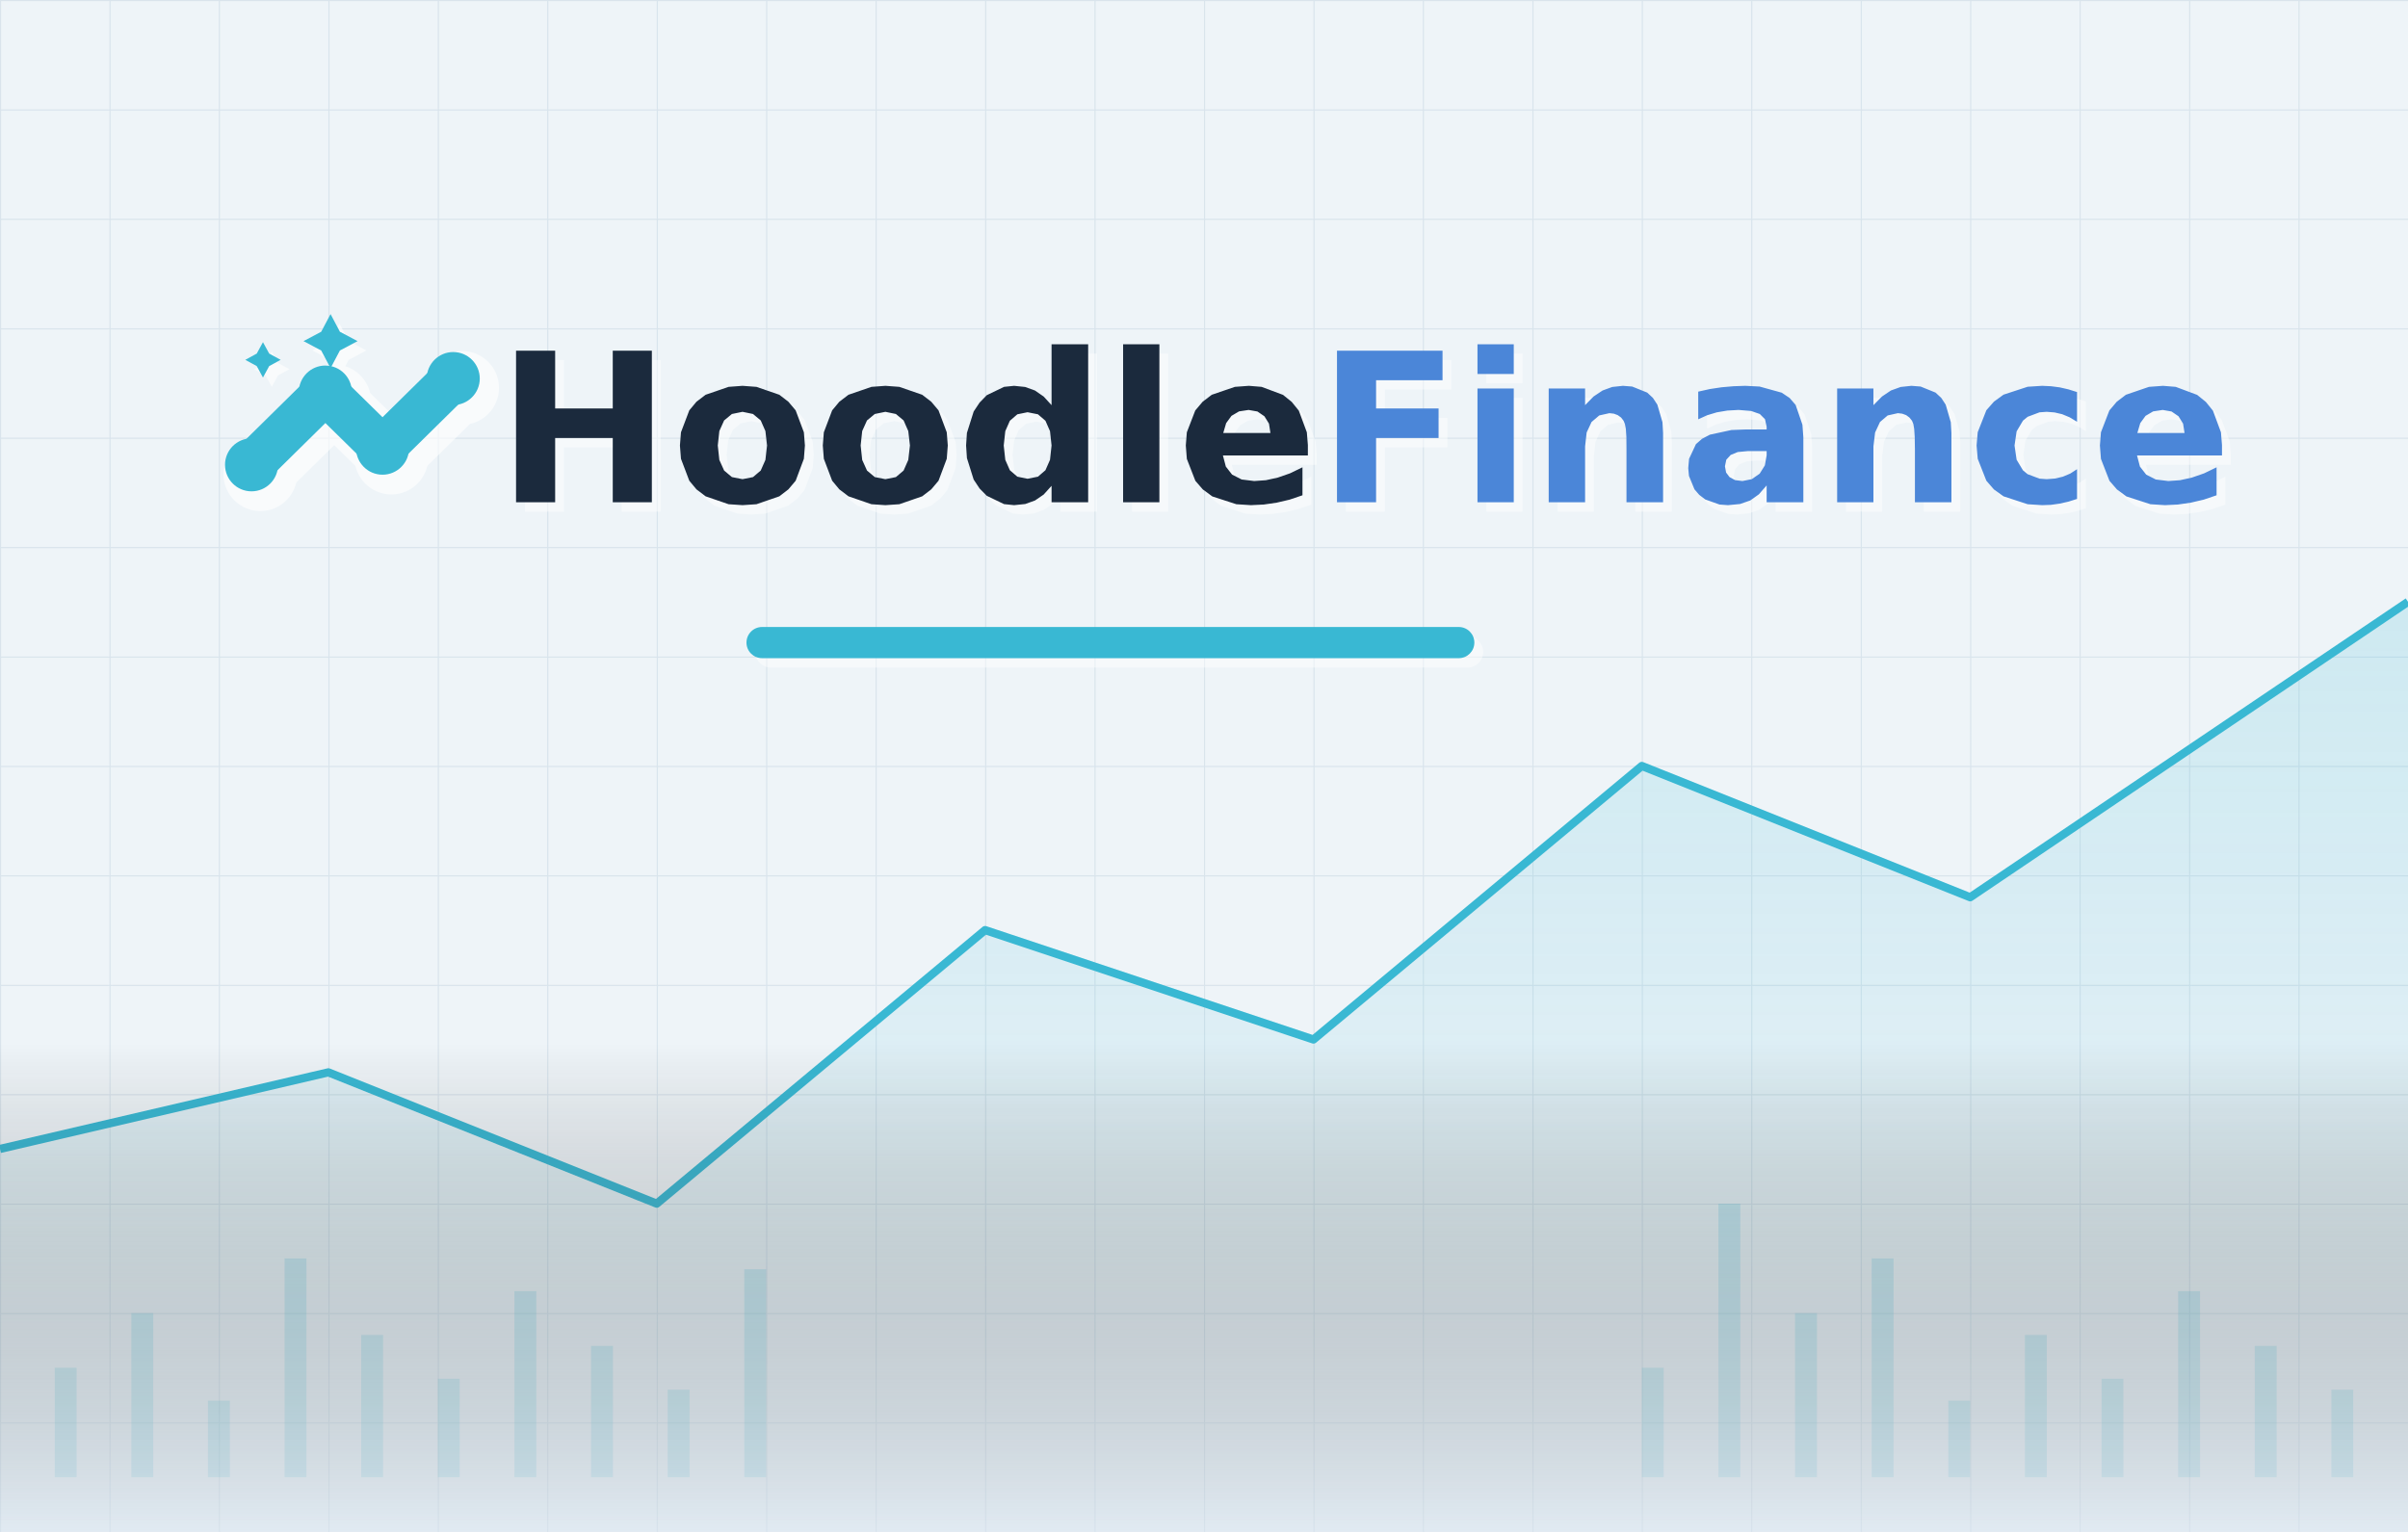
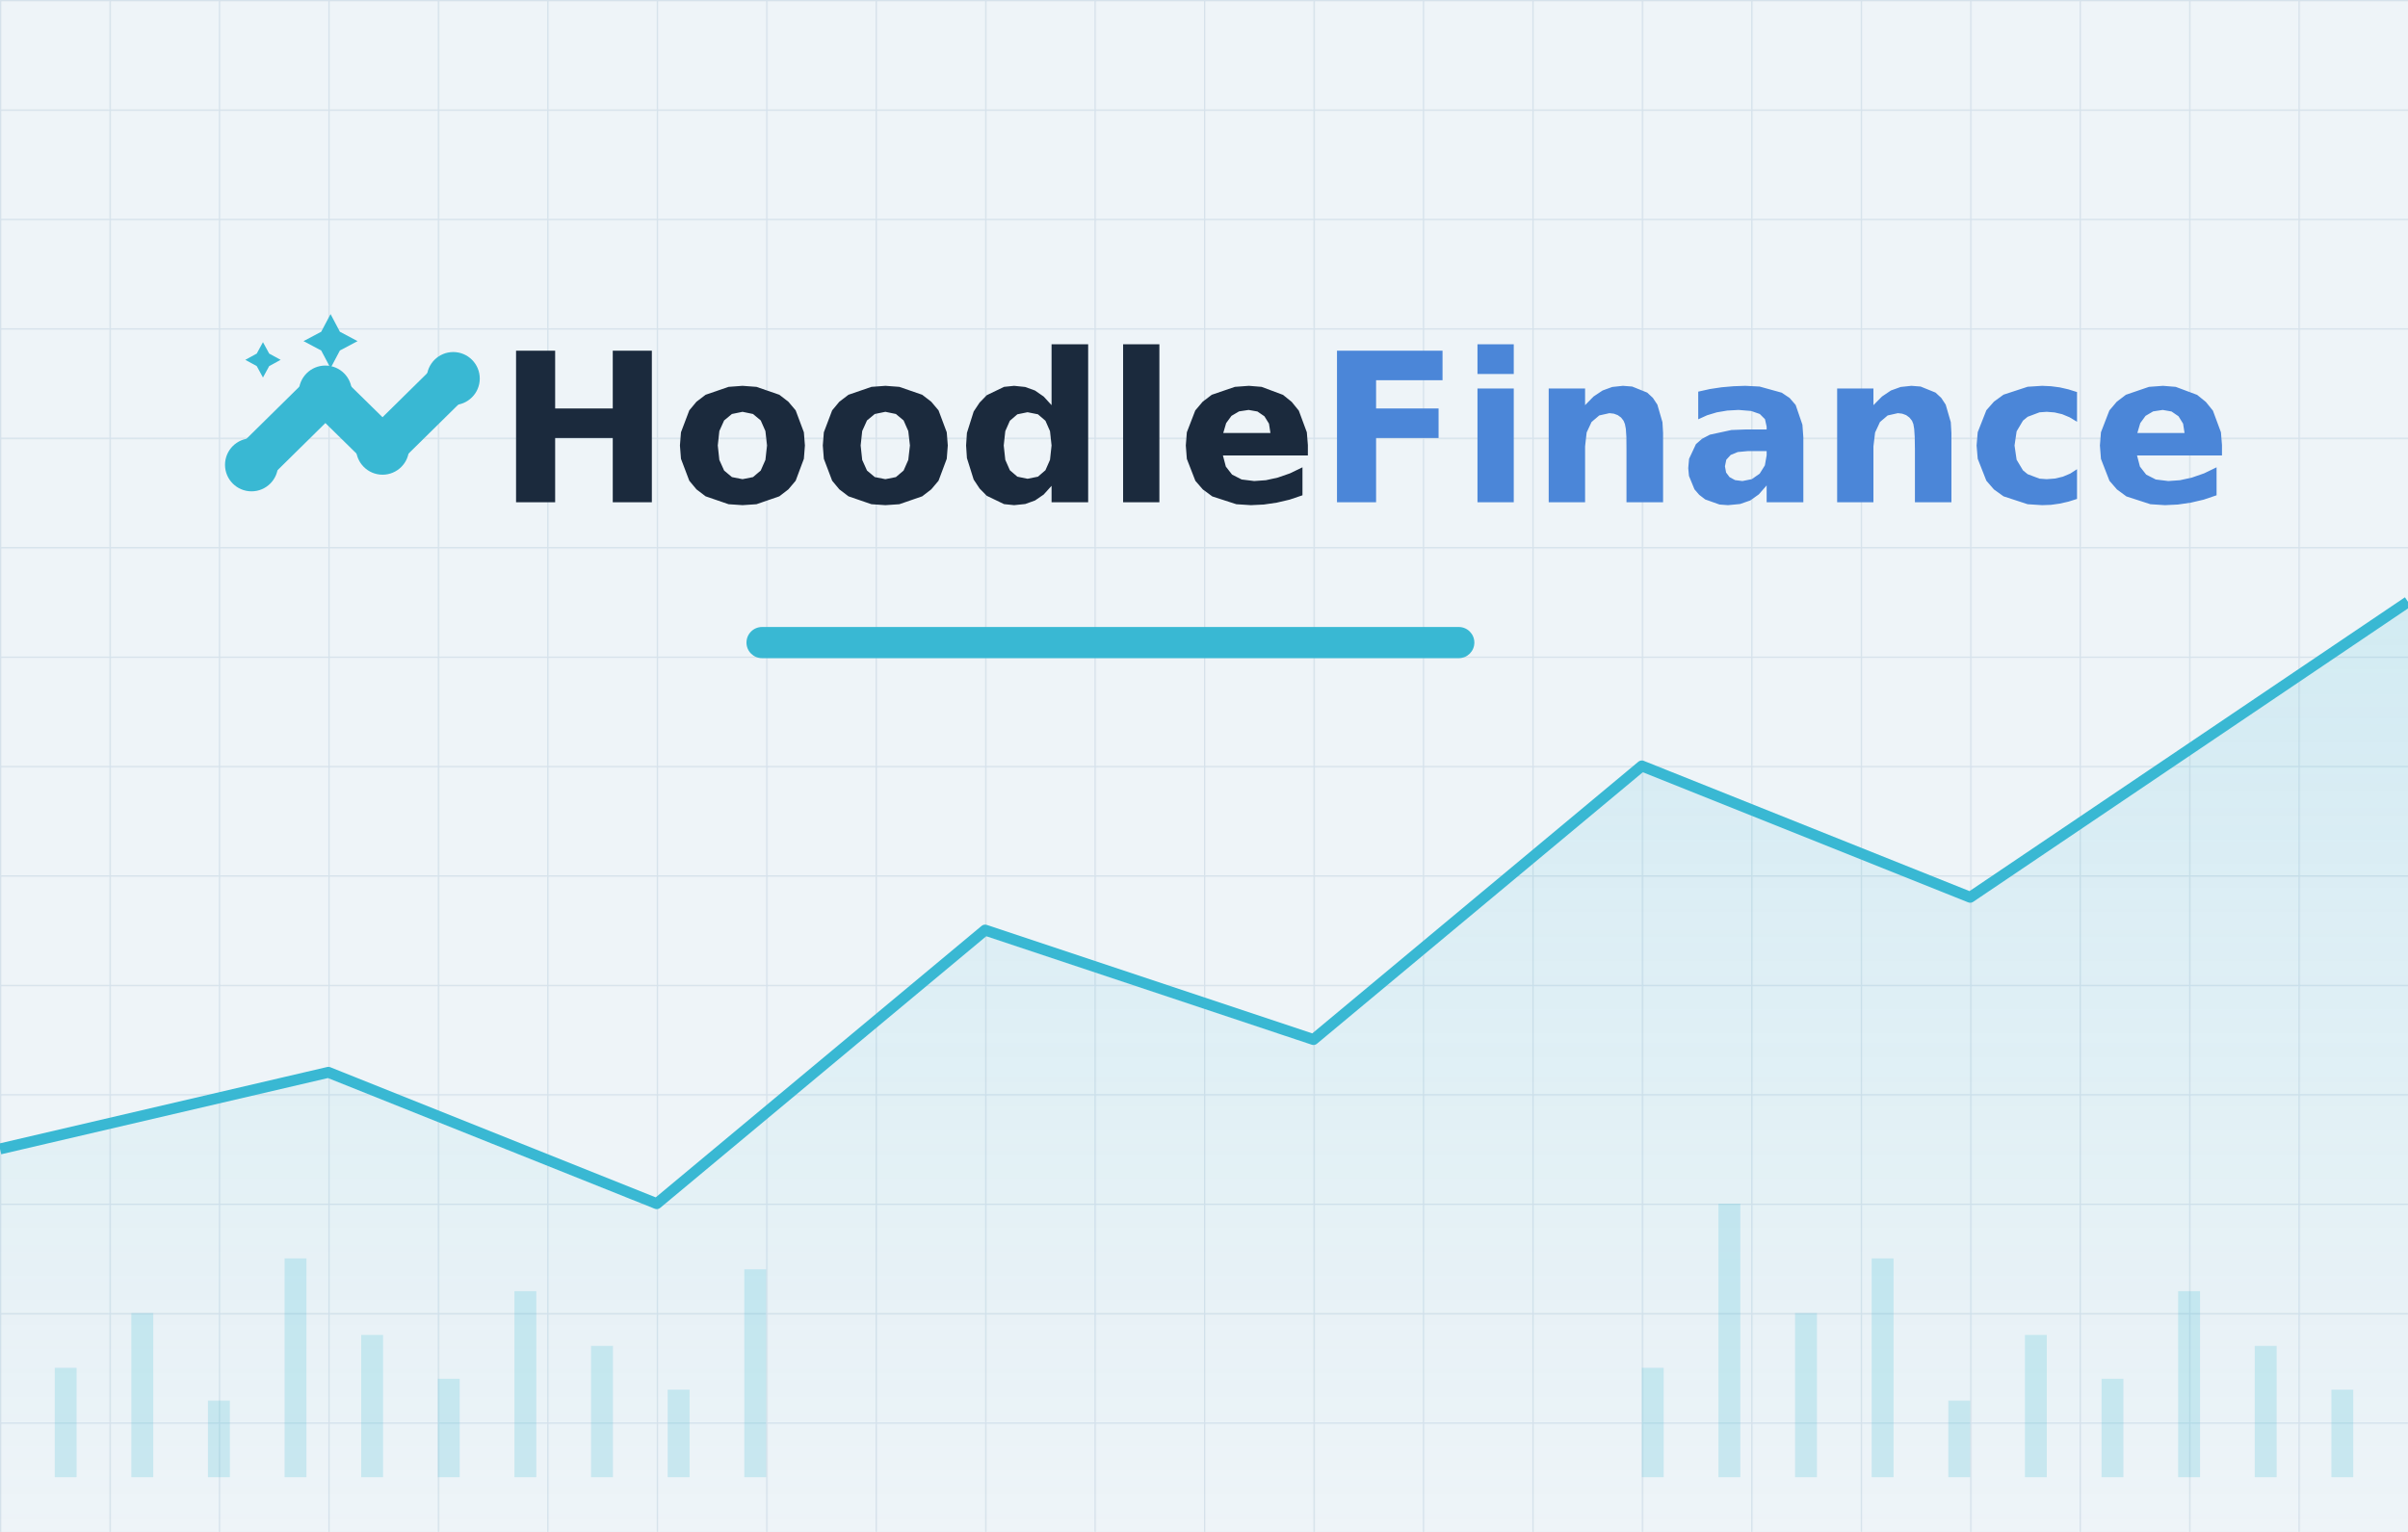
<svg xmlns="http://www.w3.org/2000/svg" width="220" height="140" viewBox="0 0 220 140" role="img" aria-label="HoodleFinance banner">
  <defs>
    <style>
      .bg { fill: #eef4f8; }
      .grid-stroke { stroke: #5d86ab; }
      .secondary-fill { fill: #39b8d3; }
      .secondary-stroke { stroke: #39b8d3; }
      .tertiary-fill { fill: #d79b55; }
      .text-fill { fill: #1b2a3d; }
      .finance-fill { fill: #4b86d8; }
-       .muted-fill { fill: rgba(27, 42, 61, 0.72); }
-       .shadow-fill { fill: rgba(255, 255, 255, 0.74); }
-       .box-fill { fill: rgba(255, 255, 255, 0.84); }
-       .box-stroke { stroke: rgba(93, 134, 171, 0.28); }
    </style>
    <pattern id="grid" width="10" height="10" patternUnits="userSpaceOnUse">
-       <path d="M10 0H0V10" fill="none" class="grid-stroke" stroke-width="0.2" opacity="0.15" />
+       <path d="M10 0H0V10" fill="none" class="grid-stroke" stroke-width="0.24" opacity="0.17" />
    </pattern>
    <linearGradient id="chartFill" x1="0" y1="0" x2="0" y2="1">
-       <stop offset="0%" stop-color="#39b8d3" stop-opacity="0.18" />
+       <stop offset="0%" stop-color="#39b8d3" stop-opacity="0.15" />
      <stop offset="100%" stop-color="#39b8d3" stop-opacity="0" />
-     </linearGradient>
-     <linearGradient id="depthFade" x1="0" y1="0" x2="0" y2="1">
-       <stop offset="0%" stop-color="#000000" stop-opacity="0" />
-       <stop offset="68%" stop-color="#000000" stop-opacity="0" />
-       <stop offset="100%" stop-color="#d8e4ef" stop-opacity="0.55" />
    </linearGradient>
  </defs>
  <rect width="220" height="140" class="bg" />
  <rect width="220" height="140" fill="url(#grid)" />
  <g class="secondary-fill" opacity="0.2">
    <rect x="5" y="125" width="2" height="10" />
    <rect x="12" y="120" width="2" height="15" />
    <rect x="19" y="128" width="2" height="7" />
    <rect x="26" y="115" width="2" height="20" />
    <rect x="33" y="122" width="2" height="13" />
    <rect x="40" y="126" width="2" height="9" />
    <rect x="47" y="118" width="2" height="17" />
    <rect x="54" y="123" width="2" height="12" />
    <rect x="61" y="127" width="2" height="8" />
    <rect x="68" y="116" width="2" height="19" />
    <rect x="150" y="125" width="2" height="10" />
    <rect x="157" y="110" width="2" height="25" />
    <rect x="164" y="120" width="2" height="15" />
    <rect x="171" y="115" width="2" height="20" />
    <rect x="178" y="128" width="2" height="7" />
    <rect x="185" y="122" width="2" height="13" />
    <rect x="192" y="126" width="2" height="9" />
    <rect x="199" y="118" width="2" height="17" />
    <rect x="206" y="123" width="2" height="12" />
    <rect x="213" y="127" width="2" height="8" />
  </g>
  <path d="M0 105L30 98L60 110L90 85L120 95L150 70L180 82L220 55V140H0Z" fill="url(#chartFill)" />
-   <path d="M0 105L30 98L60 110L90 85L120 95L150 70L180 82L220 55" fill="none" class="secondary-stroke" stroke-width="0.75" stroke-linejoin="round" />
+   <path d="M0 105L30 98L60 110L90 85L120 95L150 70L180 82L220 55" fill="none" class="secondary-stroke" stroke-width="1" stroke-linejoin="round" />
  <g transform="translate(110 44) scale(0.95) translate(-110 -44)">
-     <g transform="translate(0.85 0.9)" opacity="0.62">
-       <g transform="translate(15.8 29.3)">
-         <path d="M2.6 13.1 L9.7 6.1 L15.2 11.5 L22.0 4.8" fill="none" stroke="#ffffff" stroke-width="6.0" stroke-linecap="round" stroke-linejoin="round" />
-         <circle cx="2.6" cy="13.1" r="3.55" fill="#ffffff" />
-         <circle cx="9.7" cy="6.1" r="3.55" fill="#ffffff" />
-         <circle cx="15.2" cy="11.5" r="3.55" fill="#ffffff" />
-         <circle cx="22.0" cy="4.8" r="3.55" fill="#ffffff" />
-         <path d="M3.7 1.3 L4.3 2.4 L5.4 3.0 L4.3 3.6 L3.7 4.7 L3.1 3.6 L2.0 3.0 L3.1 2.4 Z" fill="#ffffff" />
-         <path d="M10.2 -1.4 L11.1 0.3 L12.8 1.2 L11.1 2.1 L10.2 3.8 L9.3 2.1 L7.6 1.2 L9.3 0.3 Z" fill="#ffffff" />
-       </g>
-       <path d="M43.84,31.42 L47.60,31.42 L47.60,36.98 L53.14,36.98 L53.14,31.42 L56.90,31.42 L56.90,46.00 L53.14,46.00 L53.14,39.82 L47.60,39.82 L47.60,46.00 L43.84,46.00 L43.84,31.42 Z M65.62,37.30 L64.60,37.51 L63.85,38.13 L63.39,39.15 L63.24,40.54 L63.39,41.93 L63.85,42.95 L64.60,43.58 L65.62,43.78 L66.63,43.58 L67.37,42.95 L67.82,41.93 L67.98,40.54 L67.82,39.15 L67.37,38.13 L66.63,37.51 L65.62,37.30 Z M65.62,34.80 L66.96,34.90 L69.16,35.66 L70.03,36.33 L70.73,37.16 L71.52,39.27 L71.62,40.54 L71.52,41.82 L70.73,43.93 L70.03,44.76 L69.16,45.43 L66.96,46.19 L65.62,46.28 L64.28,46.19 L62.07,45.43 L61.19,44.76 L60.50,43.93 L59.70,41.82 L59.60,40.54 L59.70,39.27 L60.50,37.16 L61.19,36.33 L62.07,35.66 L64.28,34.90 L65.62,34.80 Z M79.36,37.30 L78.34,37.51 L77.59,38.13 L77.13,39.15 L76.98,40.54 L77.13,41.93 L77.59,42.95 L78.34,43.58 L79.36,43.78 L80.37,43.58 L81.11,42.95 L81.56,41.93 L81.72,40.54 L81.56,39.15 L81.11,38.13 L80.37,37.51 L79.36,37.30 Z M79.36,34.80 L80.70,34.90 L82.90,35.66 L83.77,36.33 L84.47,37.16 L85.26,39.27 L85.36,40.54 L85.26,41.82 L84.47,43.93 L83.77,44.76 L82.90,45.43 L80.70,46.19 L79.36,46.28 L78.02,46.19 L75.81,45.43 L74.93,44.76 L74.24,43.93 L73.44,41.82 L73.34,40.54 L73.44,39.27 L74.24,37.16 L74.93,36.33 L75.81,35.66 L78.02,34.90 L79.36,34.80 Z M95.34,36.66 L95.34,30.80 L98.86,30.80 L98.86,46.00 L95.34,46.00 L95.34,44.42 L94.58,45.26 L93.75,45.83 L92.81,46.17 L91.74,46.28 L90.77,46.18 L89.11,45.38 L88.42,44.68 L87.85,43.82 L87.20,41.75 L87.12,40.54 L87.20,39.33 L87.85,37.27 L88.42,36.41 L89.11,35.70 L90.77,34.90 L91.74,34.80 L92.80,34.91 L93.74,35.25 L94.58,35.83 L95.34,36.66 Z M93.03,43.74 L94.03,43.54 L94.75,42.92 L95.19,41.92 L95.34,40.54 L95.19,39.16 L94.75,38.16 L94.03,37.54 L93.03,37.34 L92.05,37.54 L91.33,38.16 L90.89,39.16 L90.74,40.54 L90.89,41.92 L91.33,42.92 L92.05,43.54 L93.03,43.74 Z M102.22,30.80 L105.71,30.80 L105.71,46.00 L102.22,46.00 L102.22,30.80 Z M119.99,40.50 L119.99,41.50 L111.82,41.50 L112.10,42.57 L112.70,43.34 L113.62,43.81 L114.83,43.96 L115.95,43.88 L117.09,43.63 L118.27,43.22 L119.47,42.64 L119.47,45.33 L118.23,45.75 L116.99,46.04 L115.75,46.22 L114.51,46.28 L113.11,46.19 L110.80,45.44 L109.89,44.77 L109.17,43.94 L108.35,41.83 L108.25,40.54 L108.35,39.27 L109.16,37.17 L109.87,36.33 L110.75,35.66 L112.97,34.90 L114.32,34.80 L115.54,34.90 L117.60,35.67 L118.44,36.35 L119.12,37.19 L119.89,39.27 L119.99,40.50 Z M116.39,39.34 L116.25,38.44 L115.81,37.73 L115.14,37.27 L114.29,37.12 L113.37,37.26 L112.64,37.69 L112.13,38.39 L111.85,39.34 L116.39,39.34 Z M122.79,31.42 L132.94,31.42 L132.94,34.26 L126.55,34.26 L126.55,36.98 L132.56,36.98 L132.56,39.82 L126.55,39.82 L126.55,46.00 L122.79,46.00 L122.79,31.42 Z M136.30,35.06 L139.79,35.06 L139.79,46.00 L136.30,46.00 L136.30,35.06 Z M136.30,30.80 L139.79,30.80 L139.79,33.66 L136.30,33.66 L136.30,30.80 Z M154.15,39.34 L154.15,46.00 L150.63,46.00 L150.63,44.92 L150.63,40.90 L150.62,39.71 L150.57,38.95 L150.48,38.48 L150.35,38.16 L150.11,37.85 L149.79,37.62 L149.42,37.48 L148.99,37.43 L148.01,37.65 L147.27,38.28 L146.80,39.29 L146.65,40.62 L146.65,46.00 L143.15,46.00 L143.15,35.06 L146.65,35.06 L146.65,36.66 L147.46,35.83 L148.33,35.25 L149.26,34.91 L150.29,34.80 L151.18,34.87 L152.62,35.45 L153.17,35.96 L153.60,36.61 L154.09,38.30 L154.15,39.34 Z M162.29,41.08 L161.33,41.17 L160.65,41.45 L160.23,41.91 L160.10,42.54 L160.21,43.14 L160.54,43.58 L161.07,43.87 L161.78,43.96 L162.68,43.78 L163.44,43.25 L163.94,42.45 L164.11,41.48 L164.11,41.08 L162.29,41.08 Z M167.64,39.76 L167.64,46.00 L164.11,46.00 L164.11,44.38 L163.36,45.24 L162.53,45.83 L161.55,46.17 L160.39,46.28 L159.58,46.22 L158.20,45.73 L157.63,45.29 L157.17,44.76 L156.64,43.47 L156.57,42.72 L156.65,41.82 L157.31,40.41 L157.89,39.90 L158.65,39.50 L160.73,39.05 L162.05,39.00 L164.11,39.00 L164.11,38.73 L163.95,38.01 L163.45,37.51 L162.62,37.22 L161.41,37.12 L160.33,37.18 L159.32,37.35 L158.39,37.63 L157.53,38.02 L157.53,35.36 L158.65,35.11 L159.78,34.94 L160.92,34.84 L162.05,34.80 L163.43,34.87 L165.56,35.46 L166.32,35.97 L166.90,36.64 L167.55,38.54 L167.64,39.76 Z M181.88,39.34 L181.88,46.00 L178.37,46.00 L178.37,44.92 L178.37,40.90 L178.35,39.71 L178.30,38.95 L178.22,38.48 L178.09,38.16 L177.84,37.85 L177.53,37.62 L177.15,37.48 L176.73,37.43 L175.75,37.65 L175.01,38.28 L174.54,39.29 L174.38,40.62 L174.38,46.00 L170.89,46.00 L170.89,35.06 L174.38,35.06 L174.38,36.66 L175.20,35.83 L176.06,35.25 L177.00,34.91 L178.03,34.80 L178.92,34.87 L180.35,35.45 L180.90,35.96 L181.33,36.61 L181.82,38.30 L181.88,39.34 Z M193.96,35.40 L193.96,38.26 L193.25,37.83 L192.53,37.53 L191.80,37.36 L191.04,37.30 L190.35,37.35 L189.21,37.78 L188.76,38.15 L188.15,39.18 L187.95,40.54 L188.15,41.91 L188.76,42.93 L189.21,43.30 L190.35,43.73 L191.04,43.78 L191.84,43.72 L192.60,43.54 L193.31,43.24 L193.96,42.82 L193.96,45.68 L193.14,45.94 L192.30,46.13 L191.45,46.25 L190.60,46.28 L189.21,46.19 L186.89,45.43 L185.97,44.77 L185.24,43.93 L184.41,41.82 L184.30,40.54 L184.41,39.26 L185.24,37.15 L185.97,36.32 L186.89,35.65 L189.21,34.89 L190.60,34.80 L191.46,34.84 L192.30,34.95 L193.13,35.14 L193.96,35.40 Z M207.90,40.50 L207.90,41.50 L199.73,41.50 L200.01,42.57 L200.61,43.34 L201.53,43.81 L202.74,43.96 L203.86,43.88 L205.00,43.63 L206.18,43.22 L207.38,42.64 L207.38,45.33 L206.14,45.75 L204.90,46.04 L203.66,46.22 L202.42,46.28 L201.02,46.19 L198.71,45.44 L197.80,44.77 L197.08,43.94 L196.26,41.83 L196.16,40.54 L196.26,39.27 L197.07,37.17 L197.78,36.33 L198.66,35.66 L200.88,34.90 L202.23,34.80 L203.45,34.90 L205.51,35.67 L206.35,36.35 L207.03,37.19 L207.80,39.27 L207.90,40.50 Z M204.30,39.34 L204.16,38.44 L203.72,37.73 L203.05,37.27 L202.20,37.12 L201.28,37.26 L200.55,37.69 L200.04,38.39 L199.76,39.34 L204.30,39.34 Z" class="shadow-fill" fill-rule="evenodd" />
-       <rect x="66" y="58" width="70" height="3" rx="1.5" ry="1.5" class="shadow-fill" />
-     </g>
    <g transform="translate(15.8 29.3)">
      <path d="M2.6 13.1 L9.7 6.1 L15.2 11.5 L22.0 4.8" fill="none" class="secondary-stroke" stroke-width="4.25" stroke-linecap="round" stroke-linejoin="round" />
      <circle cx="2.6" cy="13.1" r="2.55" class="secondary-fill" />
      <circle cx="9.7" cy="6.1" r="2.55" class="secondary-fill" />
      <circle cx="15.2" cy="11.5" r="2.55" class="secondary-fill" />
      <circle cx="22.0" cy="4.8" r="2.55" class="secondary-fill" />
      <path d="M3.7 1.3 L4.3 2.4 L5.4 3.0 L4.3 3.6 L3.7 4.7 L3.1 3.6 L2.0 3.0 L3.1 2.4 Z" class="secondary-fill" />
      <path d="M10.2 -1.4 L11.1 0.3 L12.8 1.2 L11.1 2.1 L10.2 3.8 L9.3 2.1 L7.6 1.2 L9.3 0.3 Z" class="secondary-fill" />
    </g>
    <path d="M43.84,31.42 L47.60,31.42 L47.60,36.98 L53.14,36.98 L53.14,31.42 L56.90,31.42 L56.90,46.00 L53.14,46.00 L53.14,39.82 L47.60,39.82 L47.60,46.00 L43.84,46.00 L43.84,31.42 Z M65.62,37.30 L64.60,37.51 L63.85,38.13 L63.39,39.15 L63.24,40.54 L63.39,41.93 L63.85,42.95 L64.60,43.58 L65.62,43.78 L66.63,43.58 L67.37,42.95 L67.82,41.93 L67.98,40.54 L67.82,39.15 L67.37,38.13 L66.63,37.51 L65.62,37.30 Z M65.62,34.80 L66.96,34.90 L69.16,35.66 L70.03,36.33 L70.73,37.16 L71.52,39.27 L71.62,40.54 L71.52,41.82 L70.73,43.93 L70.03,44.76 L69.16,45.43 L66.96,46.19 L65.62,46.28 L64.28,46.19 L62.07,45.43 L61.19,44.76 L60.50,43.93 L59.70,41.82 L59.60,40.54 L59.70,39.27 L60.50,37.16 L61.19,36.33 L62.07,35.66 L64.28,34.90 L65.62,34.80 Z M79.36,37.30 L78.34,37.51 L77.59,38.13 L77.13,39.15 L76.98,40.54 L77.13,41.93 L77.59,42.95 L78.34,43.58 L79.36,43.78 L80.37,43.58 L81.11,42.95 L81.56,41.93 L81.72,40.54 L81.56,39.15 L81.11,38.13 L80.37,37.51 L79.36,37.30 Z M79.36,34.80 L80.70,34.90 L82.90,35.66 L83.77,36.33 L84.47,37.16 L85.26,39.27 L85.36,40.54 L85.26,41.82 L84.47,43.93 L83.77,44.76 L82.90,45.43 L80.70,46.19 L79.36,46.28 L78.02,46.19 L75.81,45.43 L74.93,44.76 L74.24,43.93 L73.44,41.82 L73.34,40.54 L73.44,39.27 L74.24,37.16 L74.93,36.33 L75.81,35.66 L78.02,34.90 L79.36,34.80 Z M95.34,36.66 L95.34,30.80 L98.86,30.80 L98.86,46.00 L95.34,46.00 L95.34,44.42 L94.58,45.26 L93.75,45.83 L92.81,46.17 L91.74,46.28 L90.77,46.18 L89.11,45.38 L88.42,44.68 L87.85,43.82 L87.20,41.75 L87.12,40.54 L87.20,39.33 L87.85,37.27 L88.42,36.41 L89.11,35.70 L90.77,34.90 L91.74,34.80 L92.80,34.91 L93.74,35.25 L94.58,35.83 L95.34,36.66 Z M93.03,43.74 L94.03,43.54 L94.75,42.92 L95.19,41.92 L95.34,40.54 L95.19,39.16 L94.75,38.16 L94.03,37.54 L93.03,37.34 L92.05,37.54 L91.33,38.16 L90.89,39.16 L90.74,40.54 L90.89,41.92 L91.33,42.92 L92.05,43.54 L93.03,43.74 Z M102.22,30.80 L105.71,30.80 L105.71,46.00 L102.22,46.00 L102.22,30.80 Z M119.99,40.50 L119.99,41.50 L111.82,41.50 L112.10,42.57 L112.70,43.34 L113.62,43.81 L114.83,43.96 L115.95,43.88 L117.09,43.63 L118.27,43.22 L119.47,42.64 L119.47,45.33 L118.23,45.75 L116.99,46.04 L115.75,46.22 L114.51,46.28 L113.11,46.19 L110.80,45.44 L109.89,44.77 L109.17,43.94 L108.35,41.83 L108.25,40.54 L108.35,39.27 L109.16,37.17 L109.87,36.33 L110.75,35.66 L112.97,34.90 L114.32,34.80 L115.54,34.90 L117.60,35.67 L118.44,36.35 L119.12,37.19 L119.89,39.27 L119.99,40.50 Z M116.39,39.34 L116.25,38.44 L115.81,37.73 L115.14,37.27 L114.29,37.12 L113.37,37.26 L112.64,37.69 L112.13,38.39 L111.85,39.34 L116.39,39.34 Z" class="text-fill" fill-rule="evenodd" />
    <path d="M122.79,31.42 L132.94,31.42 L132.94,34.26 L126.55,34.26 L126.55,36.98 L132.56,36.98 L132.56,39.82 L126.55,39.82 L126.55,46.00 L122.79,46.00 L122.79,31.42 Z M136.30,35.06 L139.79,35.06 L139.79,46.00 L136.30,46.00 L136.30,35.06 Z M136.30,30.80 L139.79,30.80 L139.79,33.66 L136.30,33.66 L136.30,30.80 Z M154.15,39.34 L154.15,46.00 L150.63,46.00 L150.63,44.92 L150.63,40.90 L150.62,39.71 L150.57,38.95 L150.48,38.48 L150.35,38.16 L150.11,37.85 L149.79,37.62 L149.42,37.48 L148.99,37.43 L148.01,37.65 L147.27,38.28 L146.80,39.29 L146.65,40.62 L146.65,46.00 L143.15,46.00 L143.15,35.06 L146.65,35.06 L146.65,36.66 L147.46,35.83 L148.33,35.25 L149.26,34.91 L150.29,34.80 L151.18,34.87 L152.62,35.45 L153.17,35.96 L153.60,36.61 L154.09,38.30 L154.15,39.34 Z M162.29,41.08 L161.33,41.17 L160.65,41.45 L160.23,41.91 L160.10,42.54 L160.21,43.14 L160.54,43.58 L161.07,43.87 L161.78,43.96 L162.68,43.78 L163.44,43.25 L163.94,42.45 L164.11,41.48 L164.11,41.08 L162.29,41.08 Z M167.64,39.76 L167.64,46.00 L164.11,46.00 L164.11,44.38 L163.36,45.24 L162.53,45.83 L161.55,46.17 L160.39,46.28 L159.58,46.22 L158.20,45.73 L157.63,45.29 L157.17,44.76 L156.64,43.47 L156.57,42.72 L156.65,41.82 L157.31,40.41 L157.89,39.90 L158.65,39.50 L160.73,39.05 L162.05,39.00 L164.11,39.00 L164.11,38.73 L163.95,38.01 L163.45,37.51 L162.62,37.22 L161.41,37.12 L160.33,37.18 L159.32,37.35 L158.39,37.63 L157.53,38.02 L157.53,35.36 L158.65,35.11 L159.78,34.94 L160.92,34.84 L162.05,34.80 L163.43,34.87 L165.56,35.46 L166.32,35.97 L166.90,36.64 L167.55,38.54 L167.64,39.76 Z M181.88,39.34 L181.88,46.00 L178.37,46.00 L178.37,44.92 L178.37,40.90 L178.35,39.71 L178.30,38.95 L178.22,38.48 L178.09,38.16 L177.84,37.85 L177.53,37.62 L177.15,37.48 L176.73,37.43 L175.75,37.65 L175.01,38.28 L174.54,39.29 L174.38,40.62 L174.38,46.00 L170.89,46.00 L170.89,35.06 L174.38,35.06 L174.38,36.66 L175.20,35.83 L176.06,35.25 L177.00,34.91 L178.03,34.80 L178.92,34.87 L180.35,35.45 L180.90,35.96 L181.33,36.61 L181.82,38.30 L181.88,39.34 Z M193.96,35.40 L193.96,38.26 L193.25,37.83 L192.53,37.53 L191.80,37.36 L191.04,37.30 L190.35,37.35 L189.21,37.78 L188.76,38.15 L188.15,39.18 L187.95,40.54 L188.15,41.91 L188.76,42.93 L189.21,43.30 L190.35,43.73 L191.04,43.78 L191.84,43.72 L192.60,43.54 L193.31,43.24 L193.96,42.82 L193.96,45.68 L193.14,45.94 L192.30,46.13 L191.45,46.25 L190.60,46.28 L189.21,46.19 L186.89,45.43 L185.97,44.77 L185.24,43.93 L184.41,41.82 L184.30,40.54 L184.41,39.26 L185.24,37.15 L185.97,36.32 L186.89,35.65 L189.21,34.89 L190.60,34.80 L191.46,34.84 L192.30,34.95 L193.13,35.14 L193.96,35.40 Z M207.90,40.50 L207.90,41.50 L199.73,41.50 L200.01,42.57 L200.61,43.34 L201.53,43.81 L202.74,43.96 L203.86,43.88 L205.00,43.63 L206.18,43.22 L207.38,42.64 L207.38,45.33 L206.14,45.75 L204.90,46.04 L203.66,46.22 L202.42,46.28 L201.02,46.19 L198.71,45.44 L197.80,44.77 L197.08,43.94 L196.26,41.83 L196.16,40.54 L196.26,39.27 L197.07,37.17 L197.78,36.33 L198.66,35.66 L200.88,34.90 L202.23,34.80 L203.45,34.90 L205.51,35.67 L206.35,36.35 L207.03,37.19 L207.80,39.27 L207.90,40.50 Z M204.30,39.34 L204.16,38.44 L203.72,37.73 L203.05,37.27 L202.20,37.12 L201.28,37.26 L200.55,37.69 L200.04,38.39 L199.76,39.34 L204.30,39.34 Z" class="finance-fill" fill-rule="evenodd" />
    <rect x="66" y="58" width="70" height="3" rx="1.5" ry="1.5" class="secondary-fill" />
  </g>
-   <rect width="220" height="140" fill="url(#depthFade)" />
</svg>
